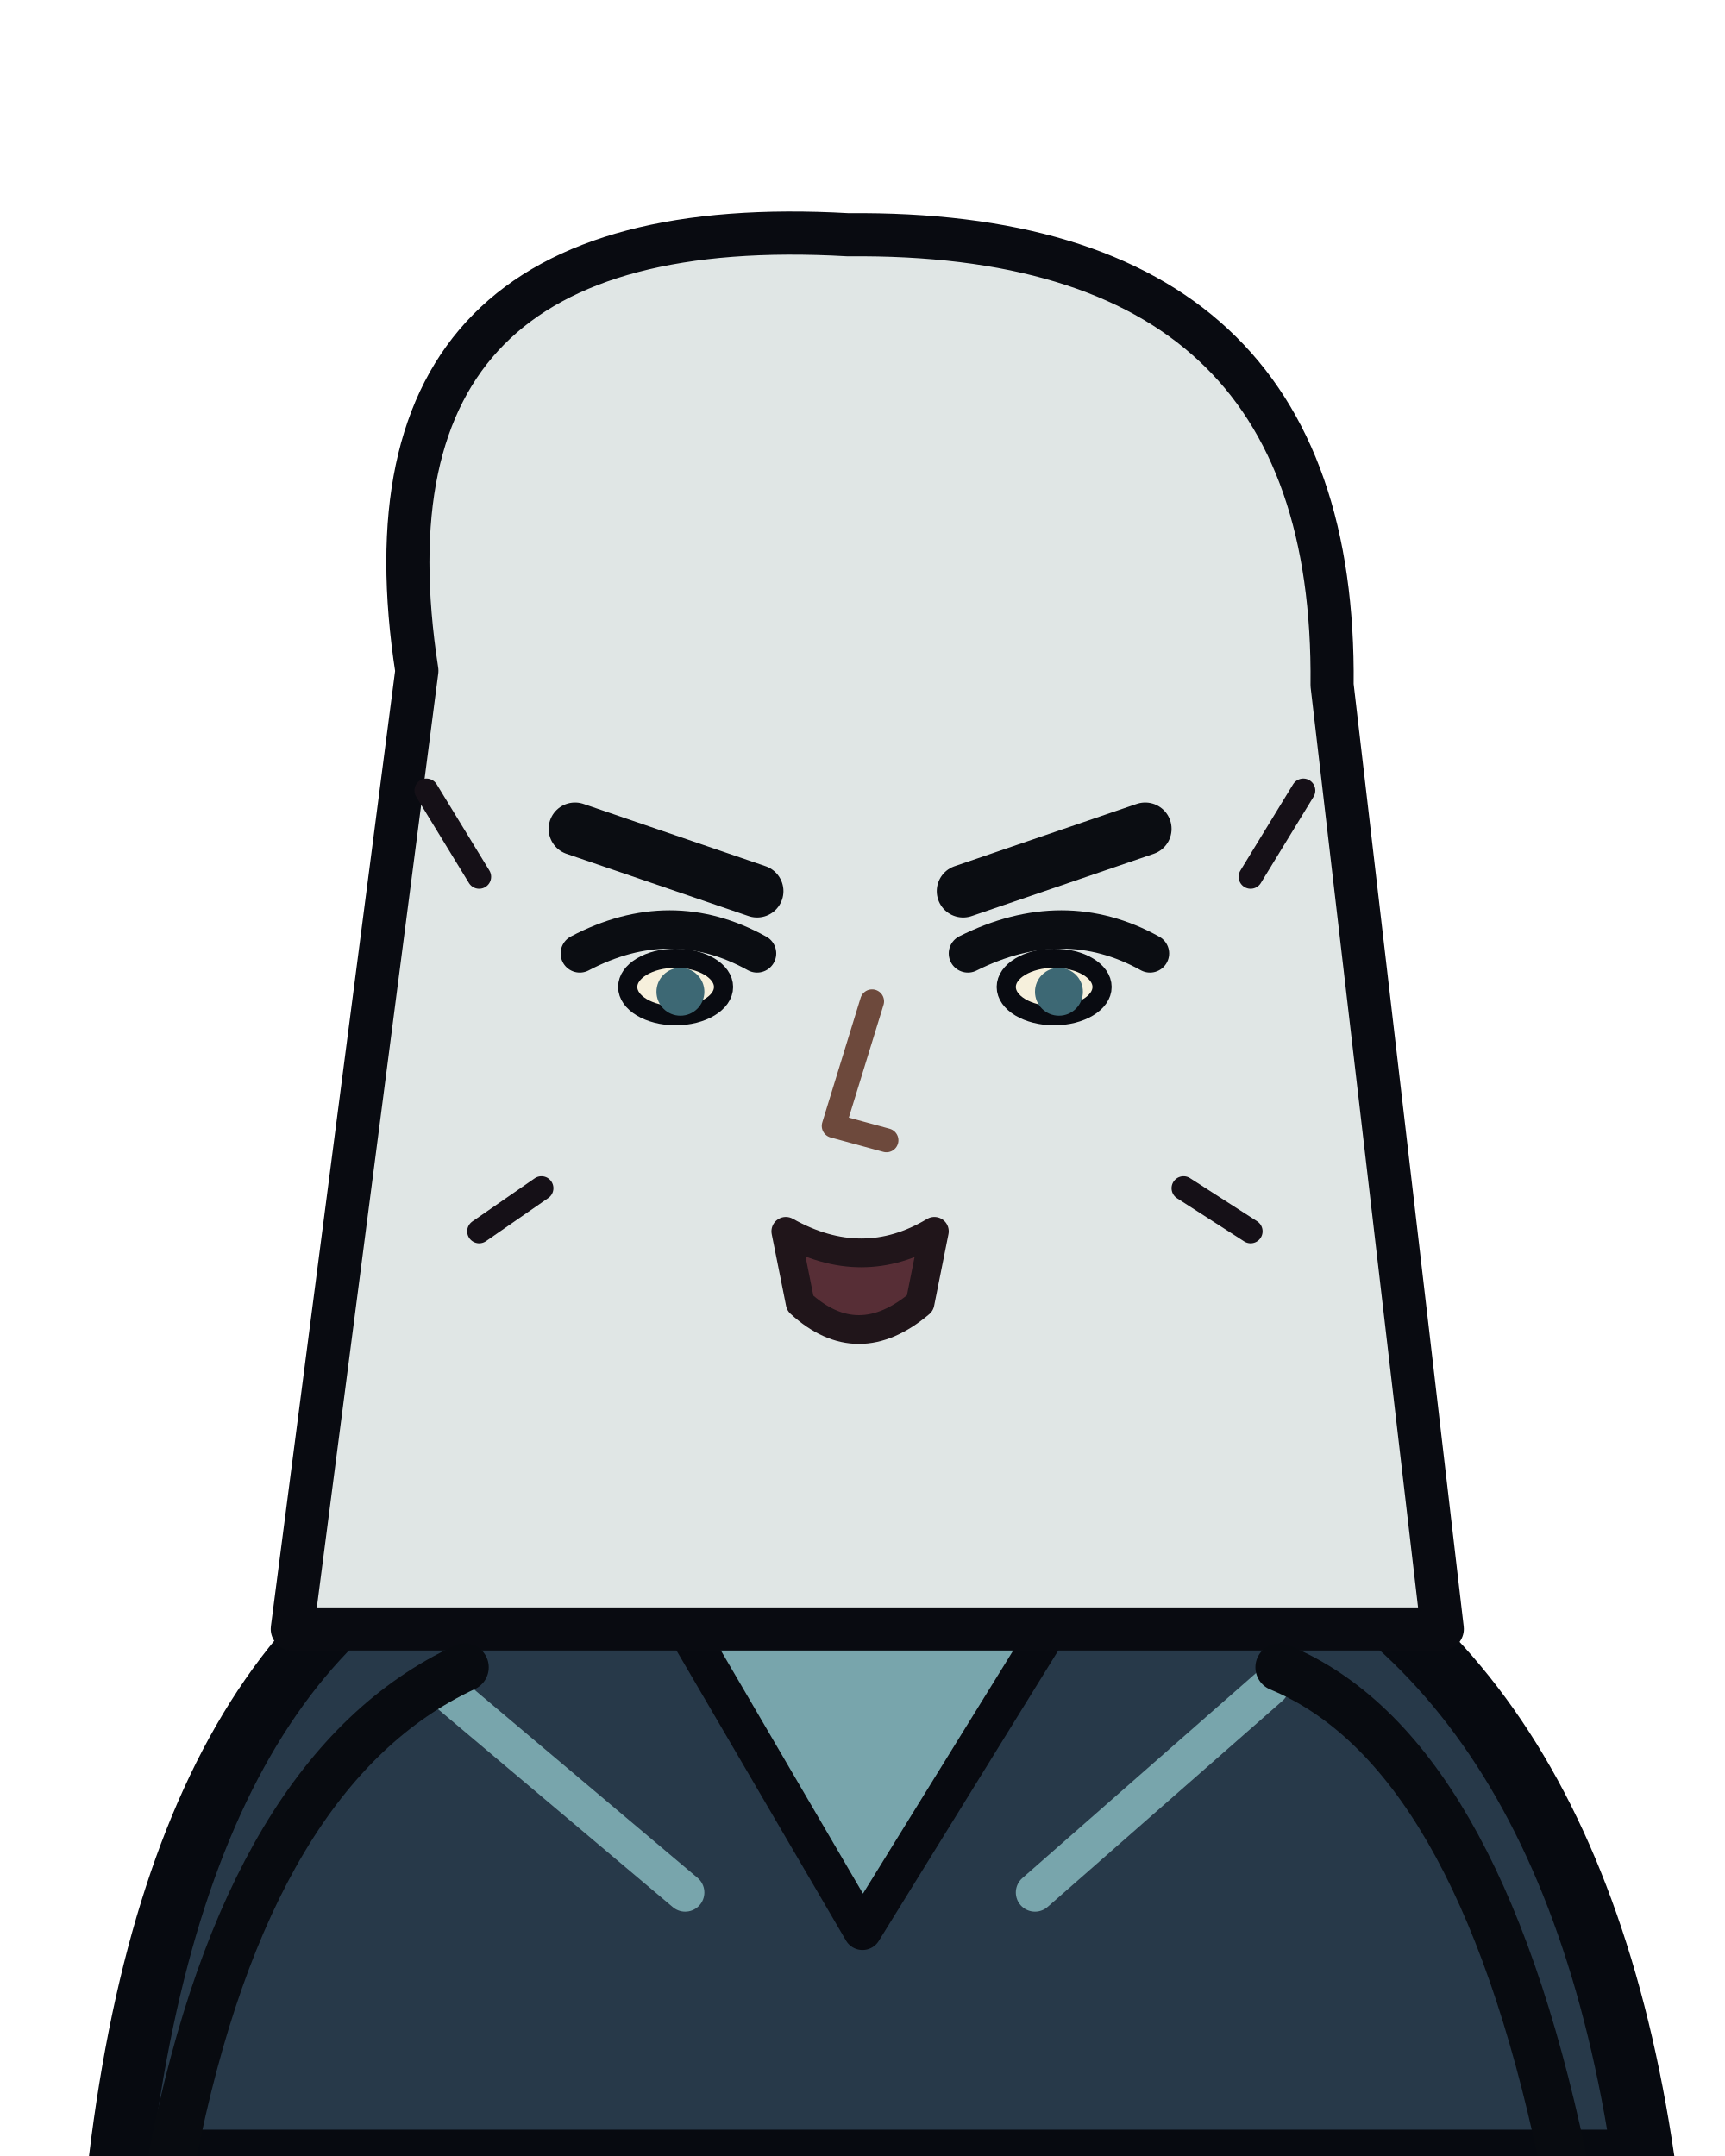
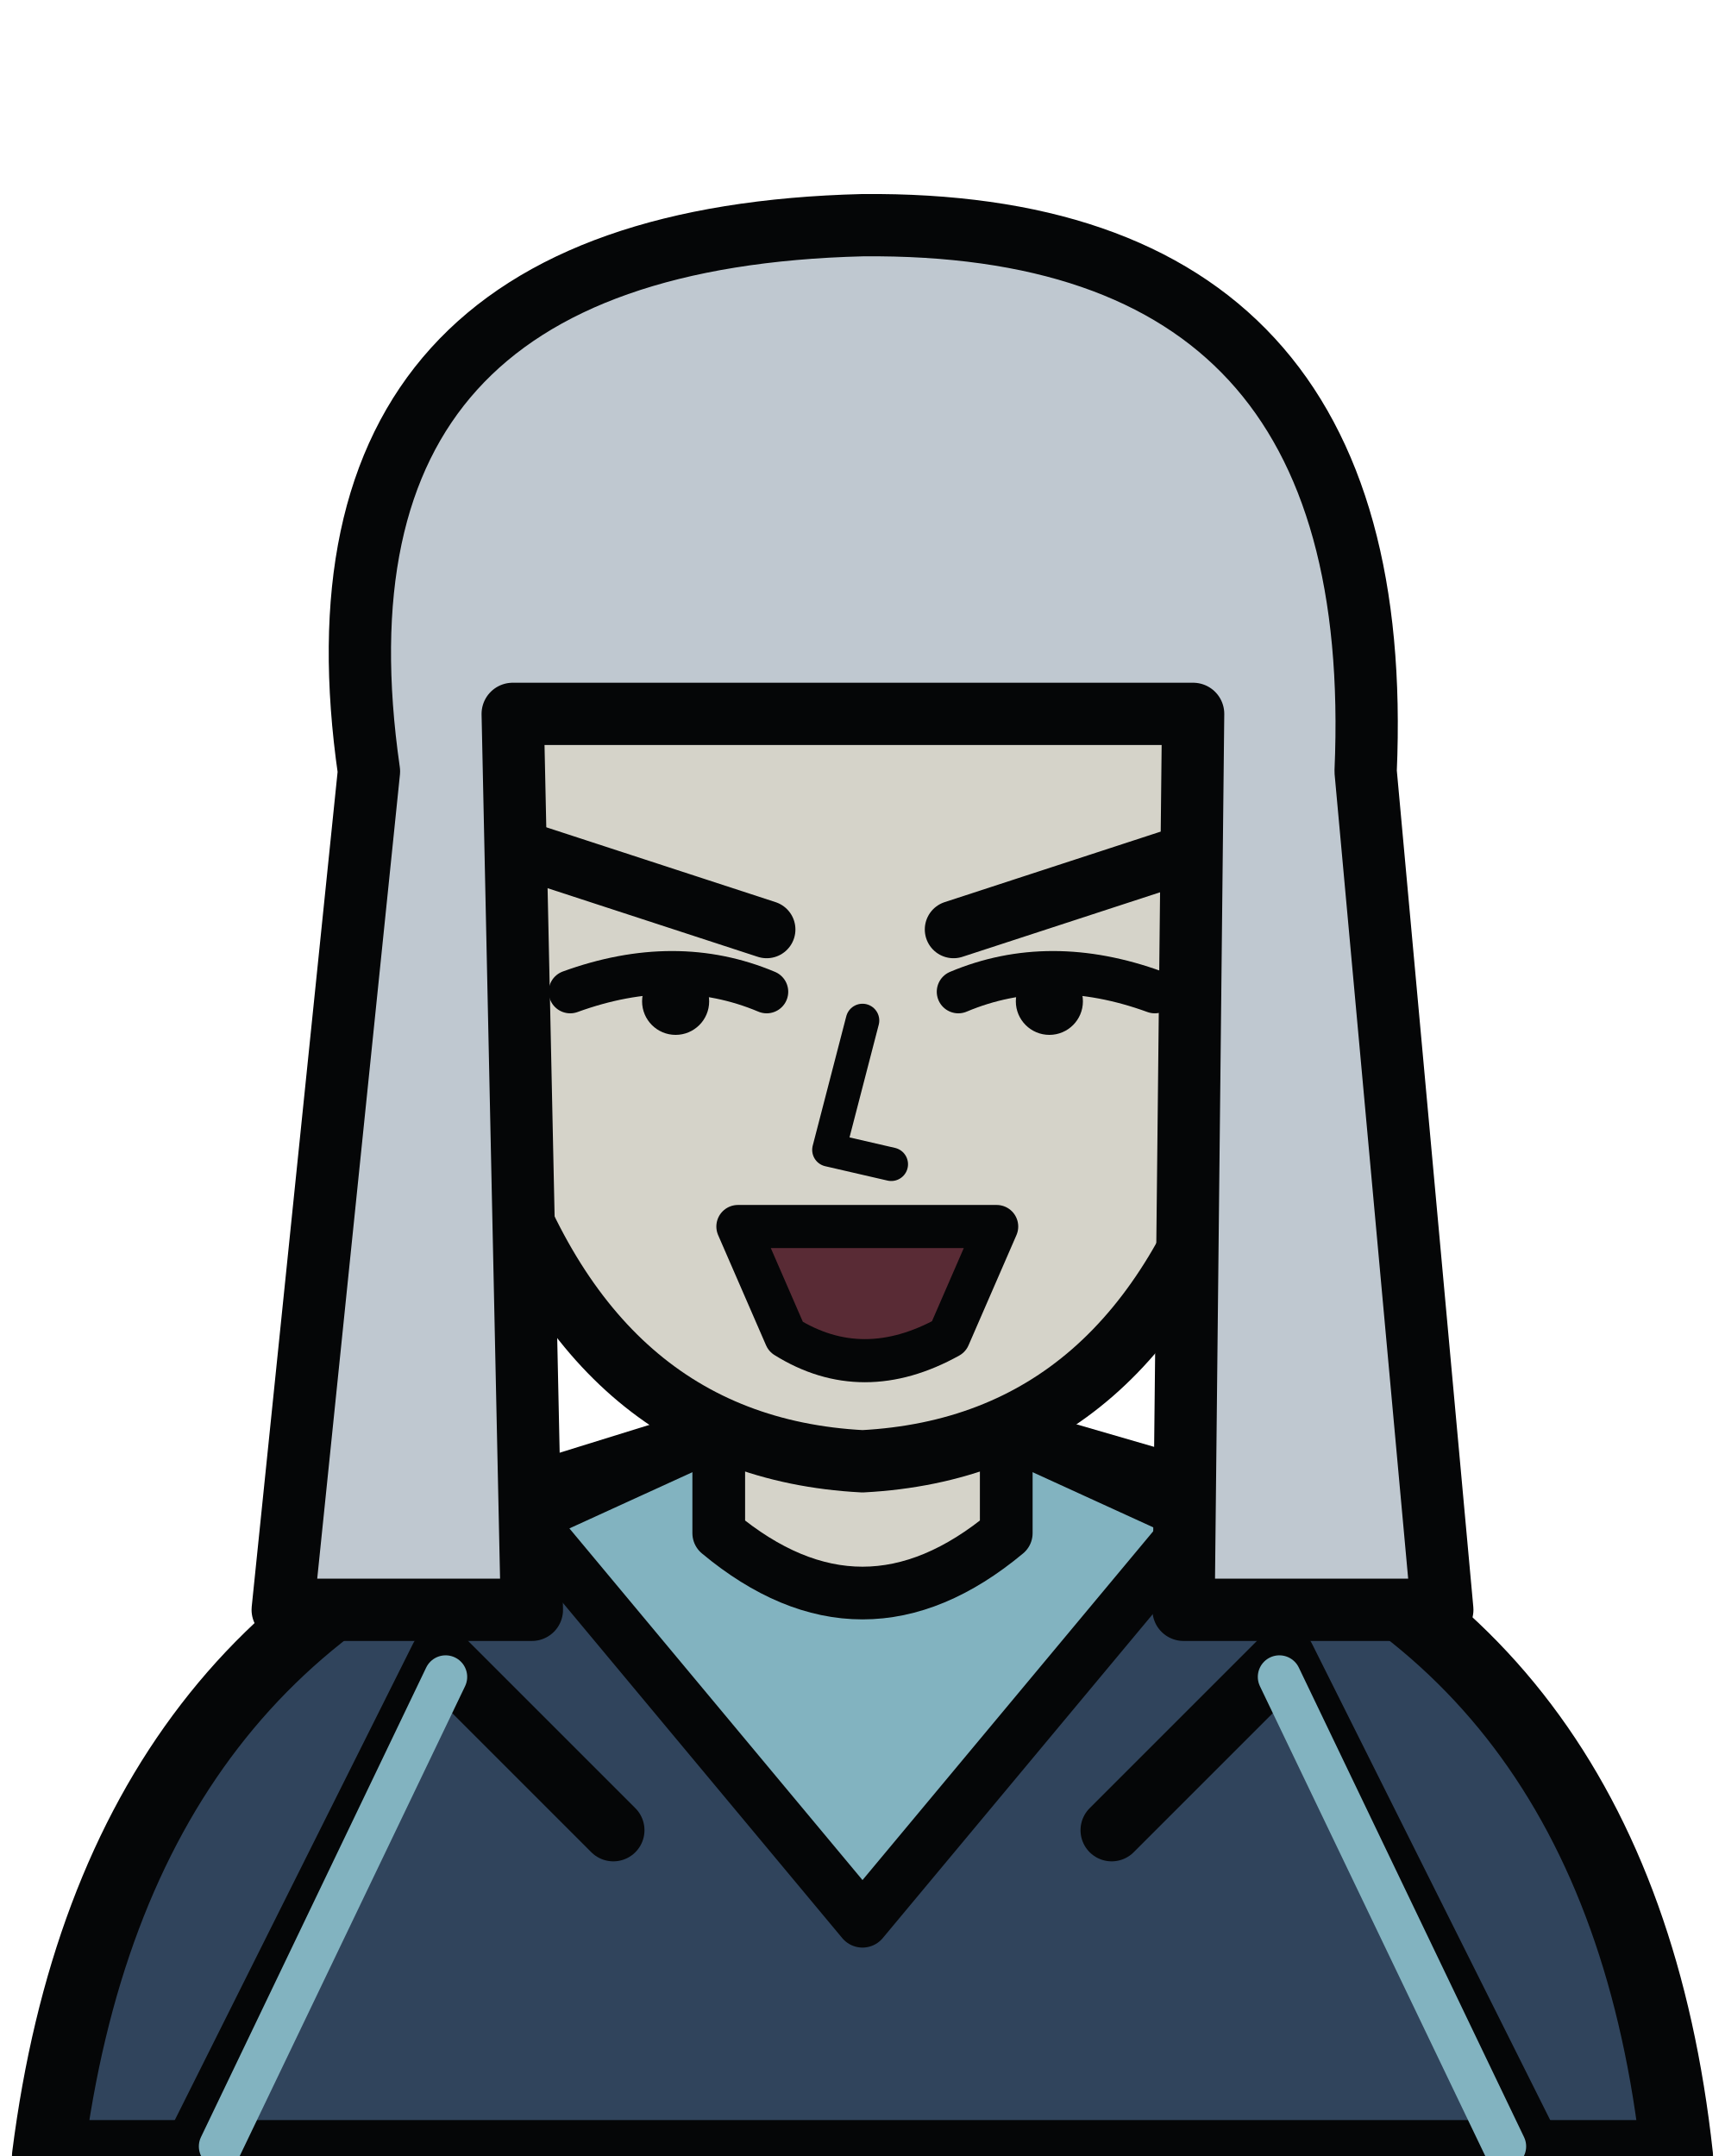
- <svg xmlns="http://www.w3.org/2000/svg" width="360" height="450" viewBox="0 0 360 450" role="img" aria-label="narrator intense portrait">
-   <defs>
-     <clipPath id="frame">
-       <rect width="360" height="450" />
-     </clipPath>
-   </defs>
-   <g clip-path="url(#frame)" stroke-linejoin="round" stroke-linecap="round">
-     <path d="M25 451Q40 327 121 312L143 299H217L241 312Q326 335 343 451Z" fill="#273949" stroke="#070a10" stroke-width="13" />
-     <path d="M128 314L180 403L235 314L209 303H152Z" fill="#78a5ac" stroke="#080a10" stroke-width="8" />
-     <path d="M153 266L149 322Q178 347 210 322L206 268Z" fill="#b4c5c5" stroke="#090b11" stroke-width="9" />
-     <path d="M91 162Q89 89 180 80Q269 87 268 166L258 238Q235 298 180 305Q125 298 102 238Z" fill="#b4c5c5" stroke="#080b10" stroke-width="11" />
-     <path d="M101 217Q86 211 84 192Q83 178 98 182M260 215Q276 204 277 191Q276 180 263 184" fill="#b4c5c5" stroke="#080b10" stroke-width="8" />
-     <path d="M87 140Q72 43 177 49Q279 48 278 143L301 340H61Z" fill="#e0e6e5" stroke="#090b11" stroke-width="9" />
-     <path d="M120 173l38 13 M201 186l38 -13" fill="none" stroke="#0b0d12" stroke-width="11" />
-     <path d="M121 199Q140 189 158 199M202 199Q222 189 240 199" fill="none" stroke="#0b0d12" stroke-width="8" />
-     <ellipse cx="141" cy="206" rx="10" ry="6" fill="#f6f0dc" stroke="#090b11" stroke-width="4" />
-     <ellipse cx="220" cy="206" rx="10" ry="6" fill="#f6f0dc" stroke="#090b11" stroke-width="4" />
-     <circle cx="142" cy="207" r="5" fill="#3d6874" />
-     <circle cx="221" cy="207" r="5" fill="#3d6874" />
-     <path d="M182 209l-8 26l11 3" fill="none" stroke="#6d493c" stroke-width="5" />
-     <path d="M164 257q16 9 31 0l-3 15q-13 11-25 0z" fill="#572e36" stroke="#20151a" stroke-width="6" />
-     <path d="M100 183l-11 -18M261 183l11 -18M113 248l-13 9M247 248l14 9" stroke="#151017" stroke-width="5" />
-     <path d="M92 352l51 43M265 352l-49 43" stroke="#78a5ac" stroke-width="8" />
-     <path d="M36 450Q52 369 97 348M326 450Q308 365 267 348" fill="none" stroke="#080b10" stroke-width="10" />
+ <svg xmlns="http://www.w3.org/2000/svg" width="360" height="450" viewBox="0 0 360 450">
+   <g stroke-linejoin="round" stroke-linecap="round">
+     <path d="M10 450Q24 340 117 311L146 302H214L245 311Q338 340 350 450Z" fill="#30445c" stroke="#050607" stroke-width="15" />
+     <path d="M110 317L180 401L250 317L215 301H145Z" fill="#82b3c0" stroke="#050607" stroke-width="11" />
+     <path d="M150 270V320Q180 345 210 320V270Z" fill="#d5d3c9" stroke="#050607" stroke-width="11" />
+     <path d="M94 160Q92 82 180 81Q268 82 266 160L258 237Q237 302 180 305Q123 302 102 237Z" fill="#d5d3c9" stroke="#050607" stroke-width="13" />
+     <path d="M98 192Q79 177 81 202Q84 222 105 223M262 192Q281 177 279 202Q276 222 255 223" fill="#d5d3c9" stroke="#050607" stroke-width="9" />
+     <path d="M77 161Q61 50 180 47Q290 46 285 161L301 336H247L249 149L107 149L111 336H59Z" fill="#bfc8d0" stroke="#050607" stroke-width="13" />
+     <path d="M111 178l49 16M199 194l49 -16" stroke="#050607" stroke-width="12" fill="none" />
+     <path d="M119 207Q141 199 160 207M200 207Q219 199 241 207" stroke="#050607" stroke-width="9" fill="none" />
+     <circle cx="141" cy="209" r="7" fill="#050607" />
+     <circle cx="219" cy="209" r="7" fill="#050607" />
+     <path d="M180 213l-7 27l13 3" stroke="#050607" stroke-width="7" fill="none" />
+     <path d="M154 256H208L198 279Q180 289 164 279Z" fill="#592b35" stroke="#050607" stroke-width="9" />
+     <path d="M40 450L92 346L128 382M320 450L268 346L232 382" stroke="#050607" stroke-width="13" fill="none" />
+     <path d="M46 448L93 350M314 448L267 350" stroke="#82b3c0" stroke-width="9" />
  </g>
</svg>
